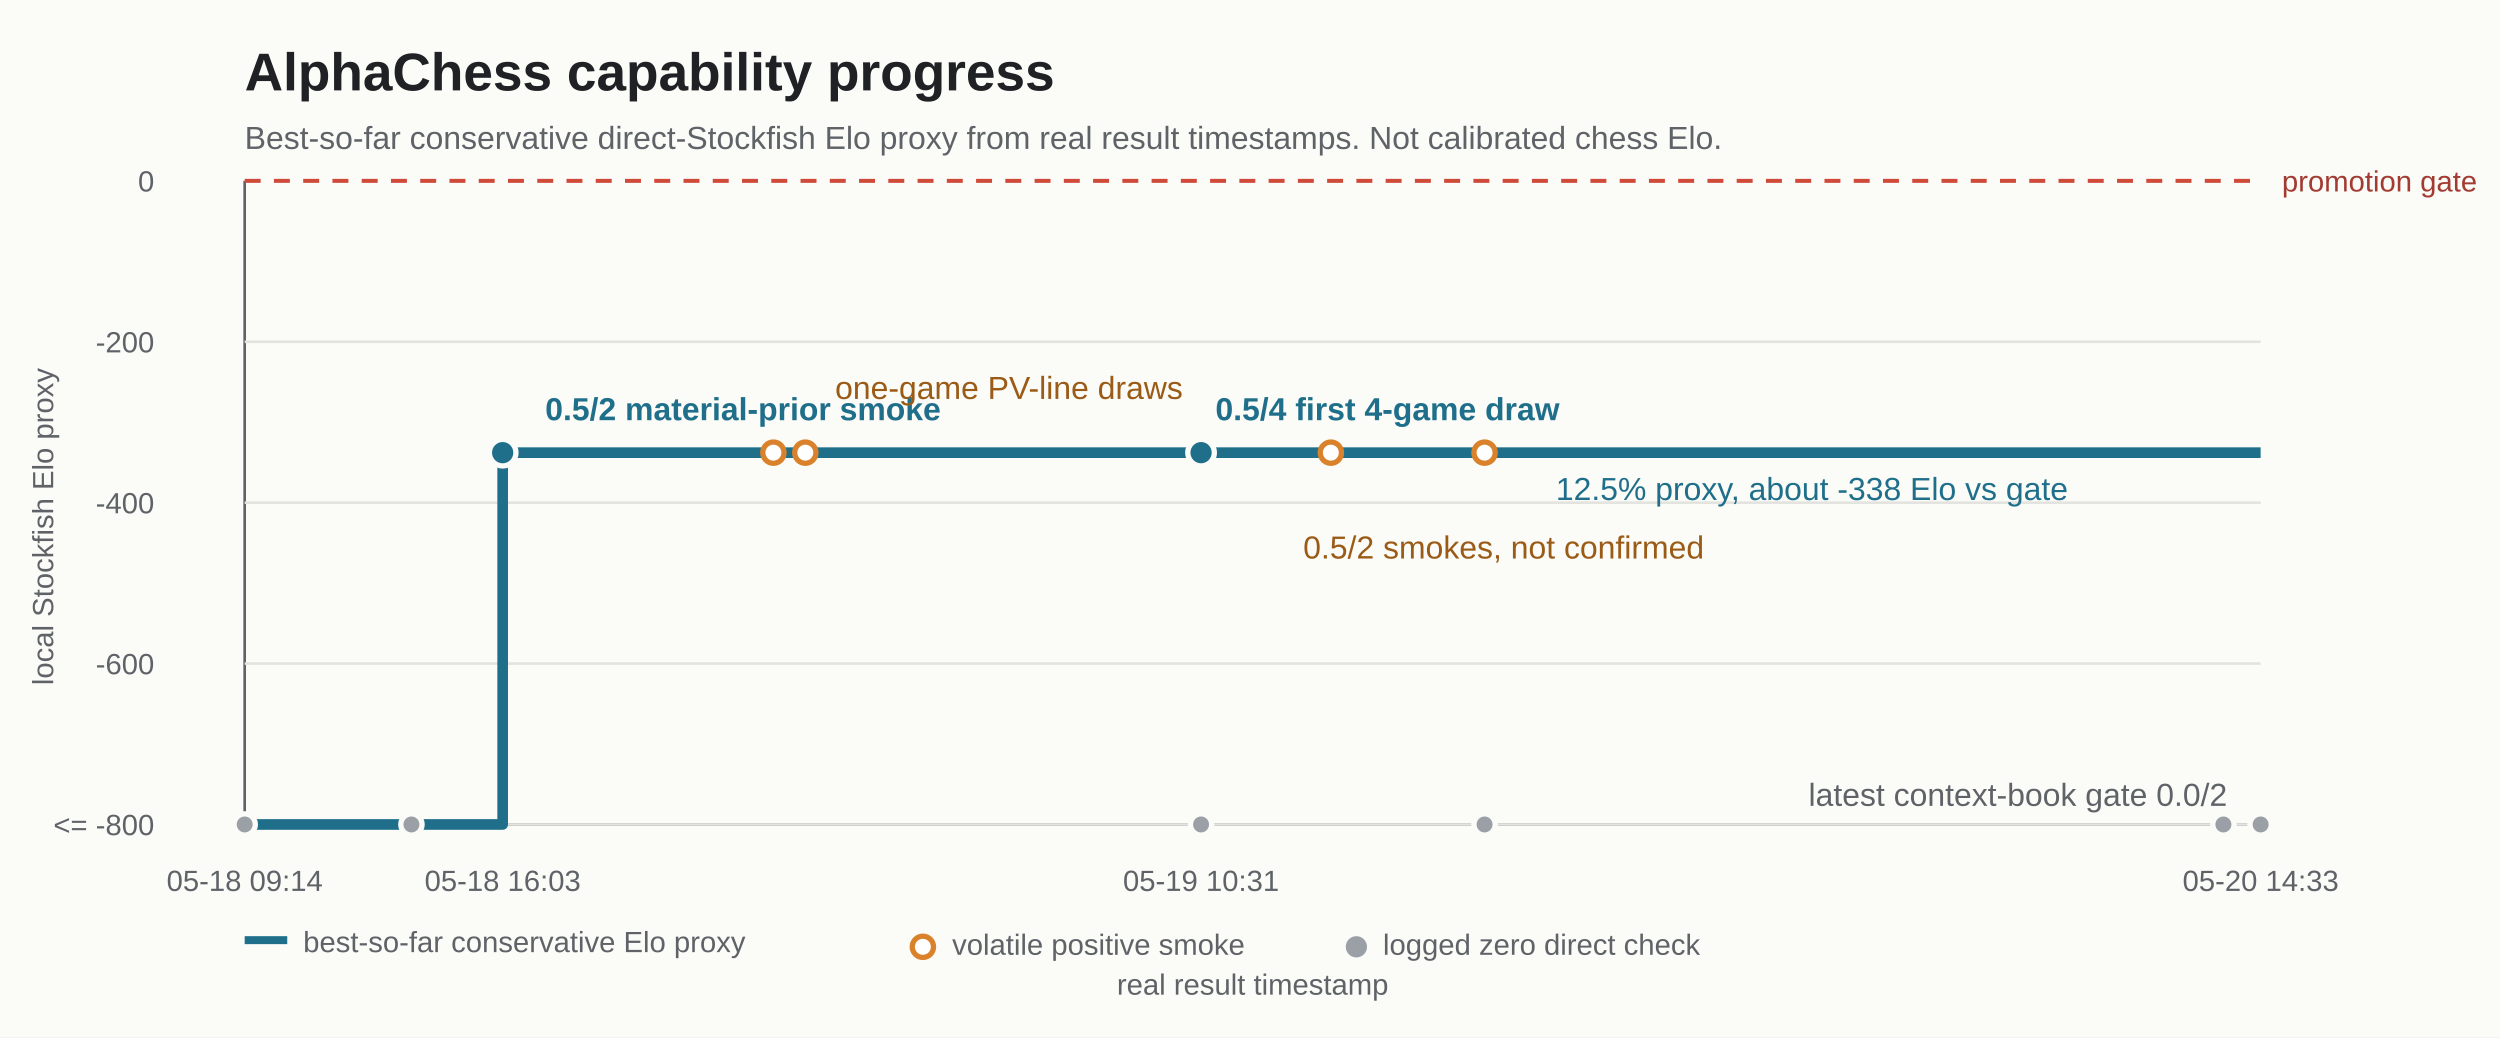
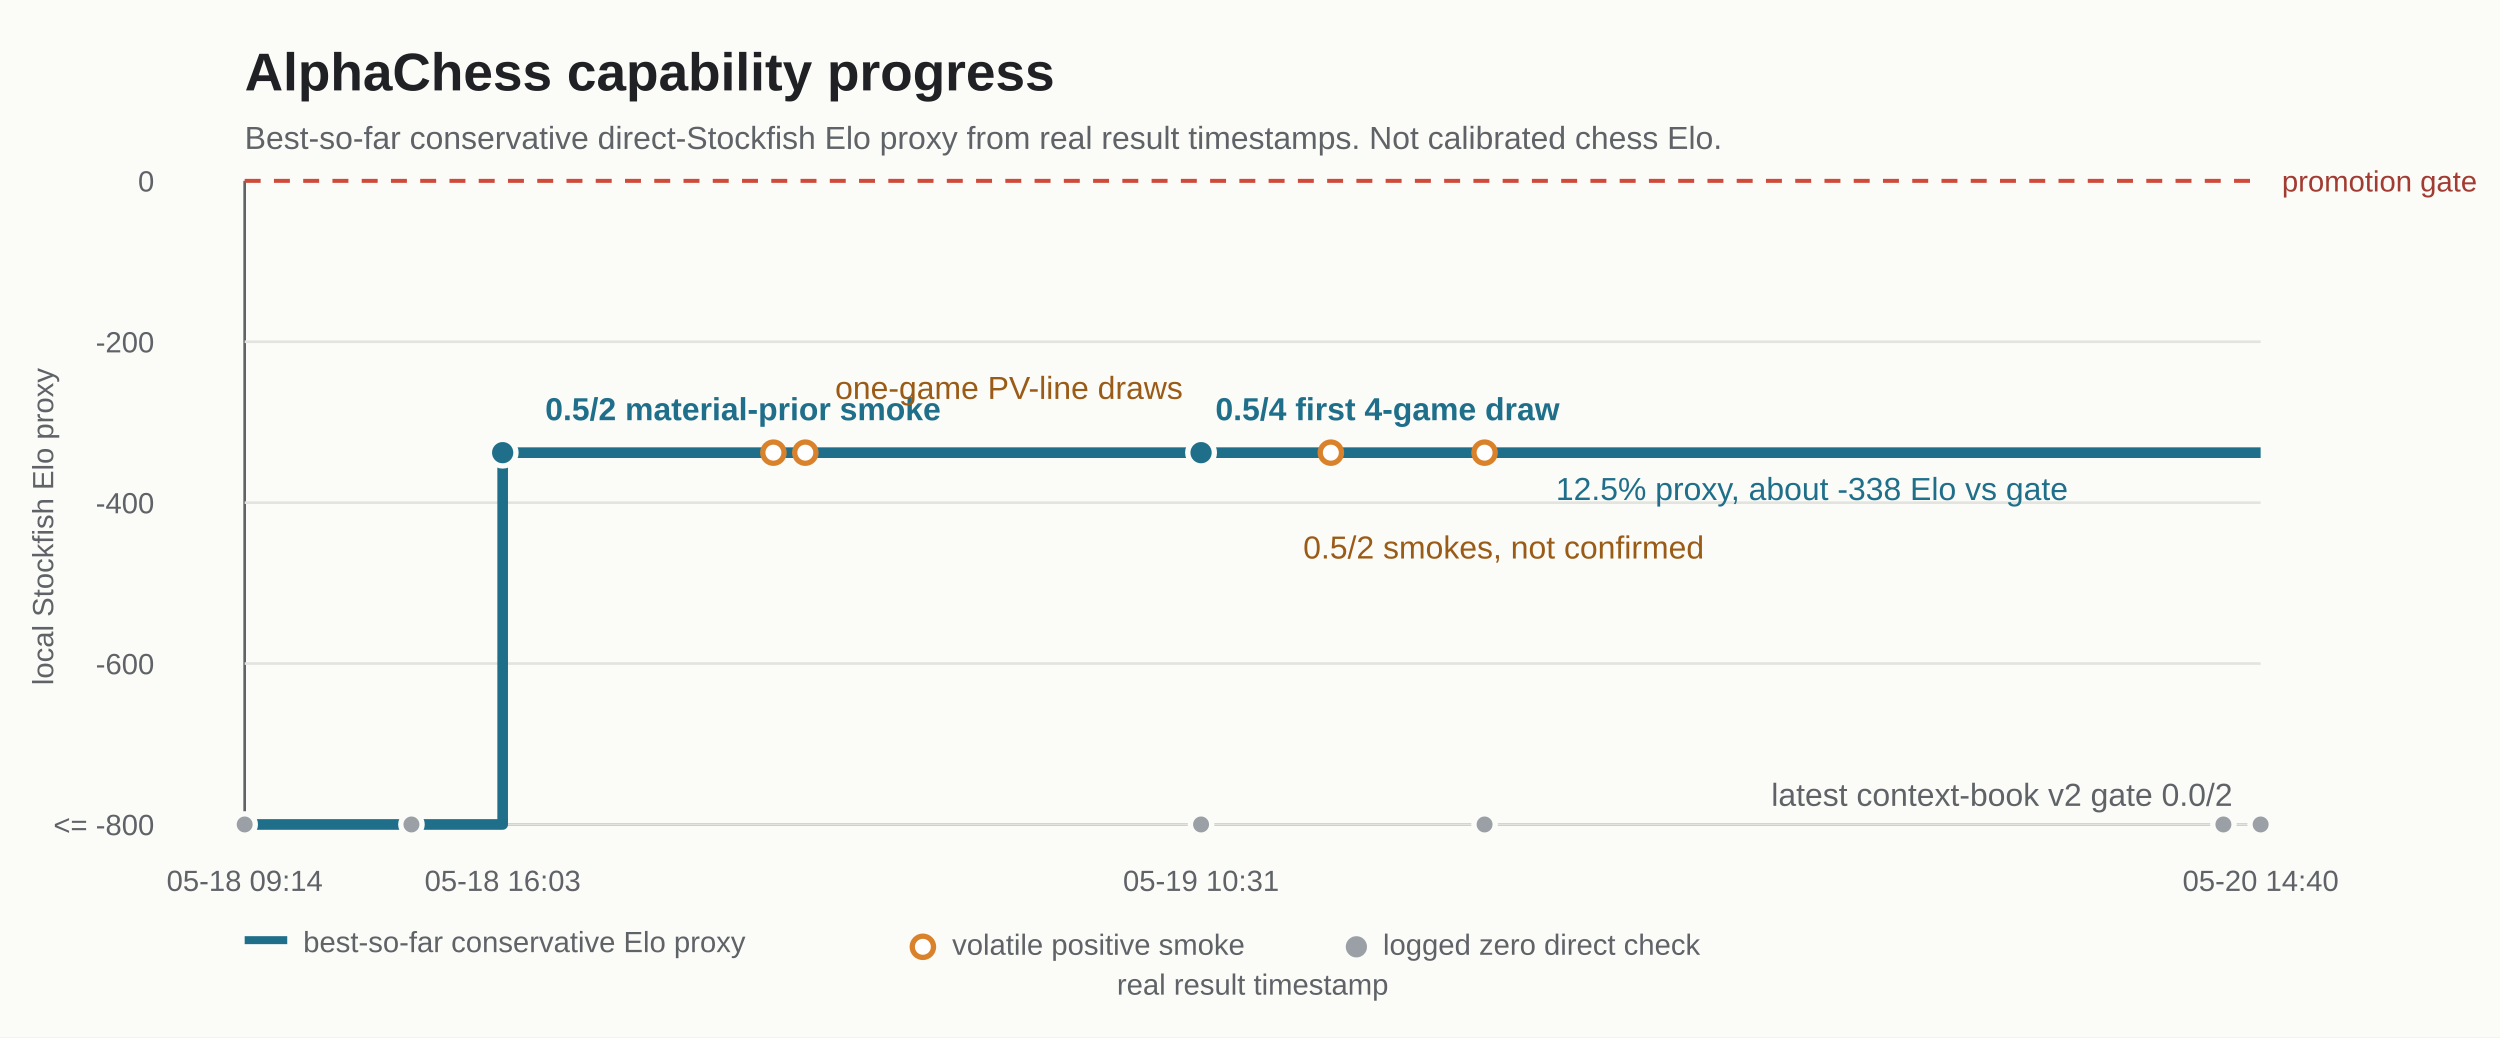
<svg xmlns="http://www.w3.org/2000/svg" width="940" height="390" viewBox="0 0 940 390" role="img" aria-labelledby="title desc">
  <rect width="940" height="390" fill="#fbfbf8" />
  <text x="92" y="34" font-family="Arial, sans-serif" font-size="20" font-weight="700" fill="#202124">AlphaChess capability progress</text>
  <text x="92" y="56" font-family="Arial, sans-serif" font-size="12" fill="#5f6368">Best-so-far conservative direct-Stockfish Elo proxy from real result timestamps. Not calibrated chess Elo.</text>
  <g font-family="Arial, sans-serif" font-size="11" fill="#5f6368">
    <line x1="92" y1="68" x2="92" y2="310" stroke="#5f6368" stroke-width="1" />
    <line x1="92" y1="310" x2="850" y2="310" stroke="#5f6368" stroke-width="1" />
    <line x1="92" y1="68" x2="850" y2="68" stroke="#d04a3a" stroke-width="1.5" stroke-dasharray="6 5" />
    <line x1="92" y1="128.5" x2="850" y2="128.5" stroke="#e3e4df" stroke-width="1" />
    <line x1="92" y1="189" x2="850" y2="189" stroke="#e3e4df" stroke-width="1" />
    <line x1="92" y1="249.5" x2="850" y2="249.5" stroke="#e3e4df" stroke-width="1" />
    <line x1="92" y1="310" x2="850" y2="310" stroke="#e3e4df" stroke-width="1" />
    <text x="58" y="72" text-anchor="end">0</text>
    <text x="58" y="132.5" text-anchor="end">-200</text>
    <text x="58" y="193" text-anchor="end">-400</text>
    <text x="58" y="253.5" text-anchor="end">-600</text>
    <text x="58" y="314" text-anchor="end">&lt;= -800</text>
    <text x="858" y="72" fill="#a23b31">promotion gate</text>
    <text x="92" y="335" text-anchor="middle">05-18 09:14</text>
    <text x="189" y="335" text-anchor="middle">05-18 16:03</text>
    <text x="451.6" y="335" text-anchor="middle">05-19 10:31</text>
-     <text x="850" y="335" text-anchor="middle">05-20 14:33</text>
+     <text x="850" y="335" text-anchor="middle">05-20 14:40</text>
    <text x="471" y="374" text-anchor="middle">real result timestamp</text>
    <text x="20" y="198" text-anchor="middle" transform="rotate(-90 20 198)">local Stockfish Elo proxy</text>
  </g>
  <path d="M 92 310 L 189 310 L 189 170.2 L 850 170.2" fill="none" stroke="#1f6f8b" stroke-width="4" stroke-linejoin="round" />
  <g fill="#9aa0a6" stroke="#fbfbf8" stroke-width="2">
    <circle cx="92" cy="310" r="4" />
    <circle cx="154.7" cy="310" r="4" />
    <circle cx="451.6" cy="310" r="4" />
    <circle cx="558.2" cy="310" r="4" />
    <circle cx="836" cy="310" r="4" />
    <circle cx="850" cy="310" r="4" />
  </g>
  <g fill="#1f6f8b" stroke="#fbfbf8" stroke-width="2">
    <circle cx="189" cy="170.2" r="5" />
    <circle cx="451.6" cy="170.2" r="5" />
  </g>
  <g fill="#ffffff" stroke="#d9822b" stroke-width="2">
    <circle cx="290.8" cy="170.2" r="4" />
    <circle cx="302.8" cy="170.2" r="4" />
    <circle cx="500.4" cy="170.2" r="4" />
    <circle cx="558.2" cy="170.2" r="4" />
  </g>
  <g font-family="Arial, sans-serif" font-size="12" fill="#202124">
    <text x="205" y="158" font-weight="700" fill="#1f6f8b">0.5/2 material-prior smoke</text>
    <text x="457" y="158" font-weight="700" fill="#1f6f8b">0.5/4 first 4-game draw</text>
    <text x="585" y="188" fill="#1f6f8b">12.5% proxy, about -338 Elo vs gate</text>
    <text x="314" y="150" fill="#9a5b16">one-game PV-line draws</text>
    <text x="490" y="210" fill="#9a5b16">0.5/2 smokes, not confirmed</text>
-     <text x="680" y="303" fill="#5f6368">latest context-book gate 0.0/2</text>
+     <text x="666" y="303" fill="#5f6368">latest context-book v2 gate 0.0/2</text>
  </g>
  <g font-family="Arial, sans-serif" font-size="11" fill="#5f6368">
    <rect x="92" y="352" width="16" height="3" fill="#1f6f8b" />
    <text x="114" y="358">best-so-far conservative Elo proxy</text>
    <circle cx="347" cy="356" r="4" fill="#ffffff" stroke="#d9822b" stroke-width="2" />
    <text x="358" y="359">volatile positive smoke</text>
    <circle cx="510" cy="356" r="4" fill="#9aa0a6" />
    <text x="520" y="359">logged zero direct check</text>
  </g>
</svg>
